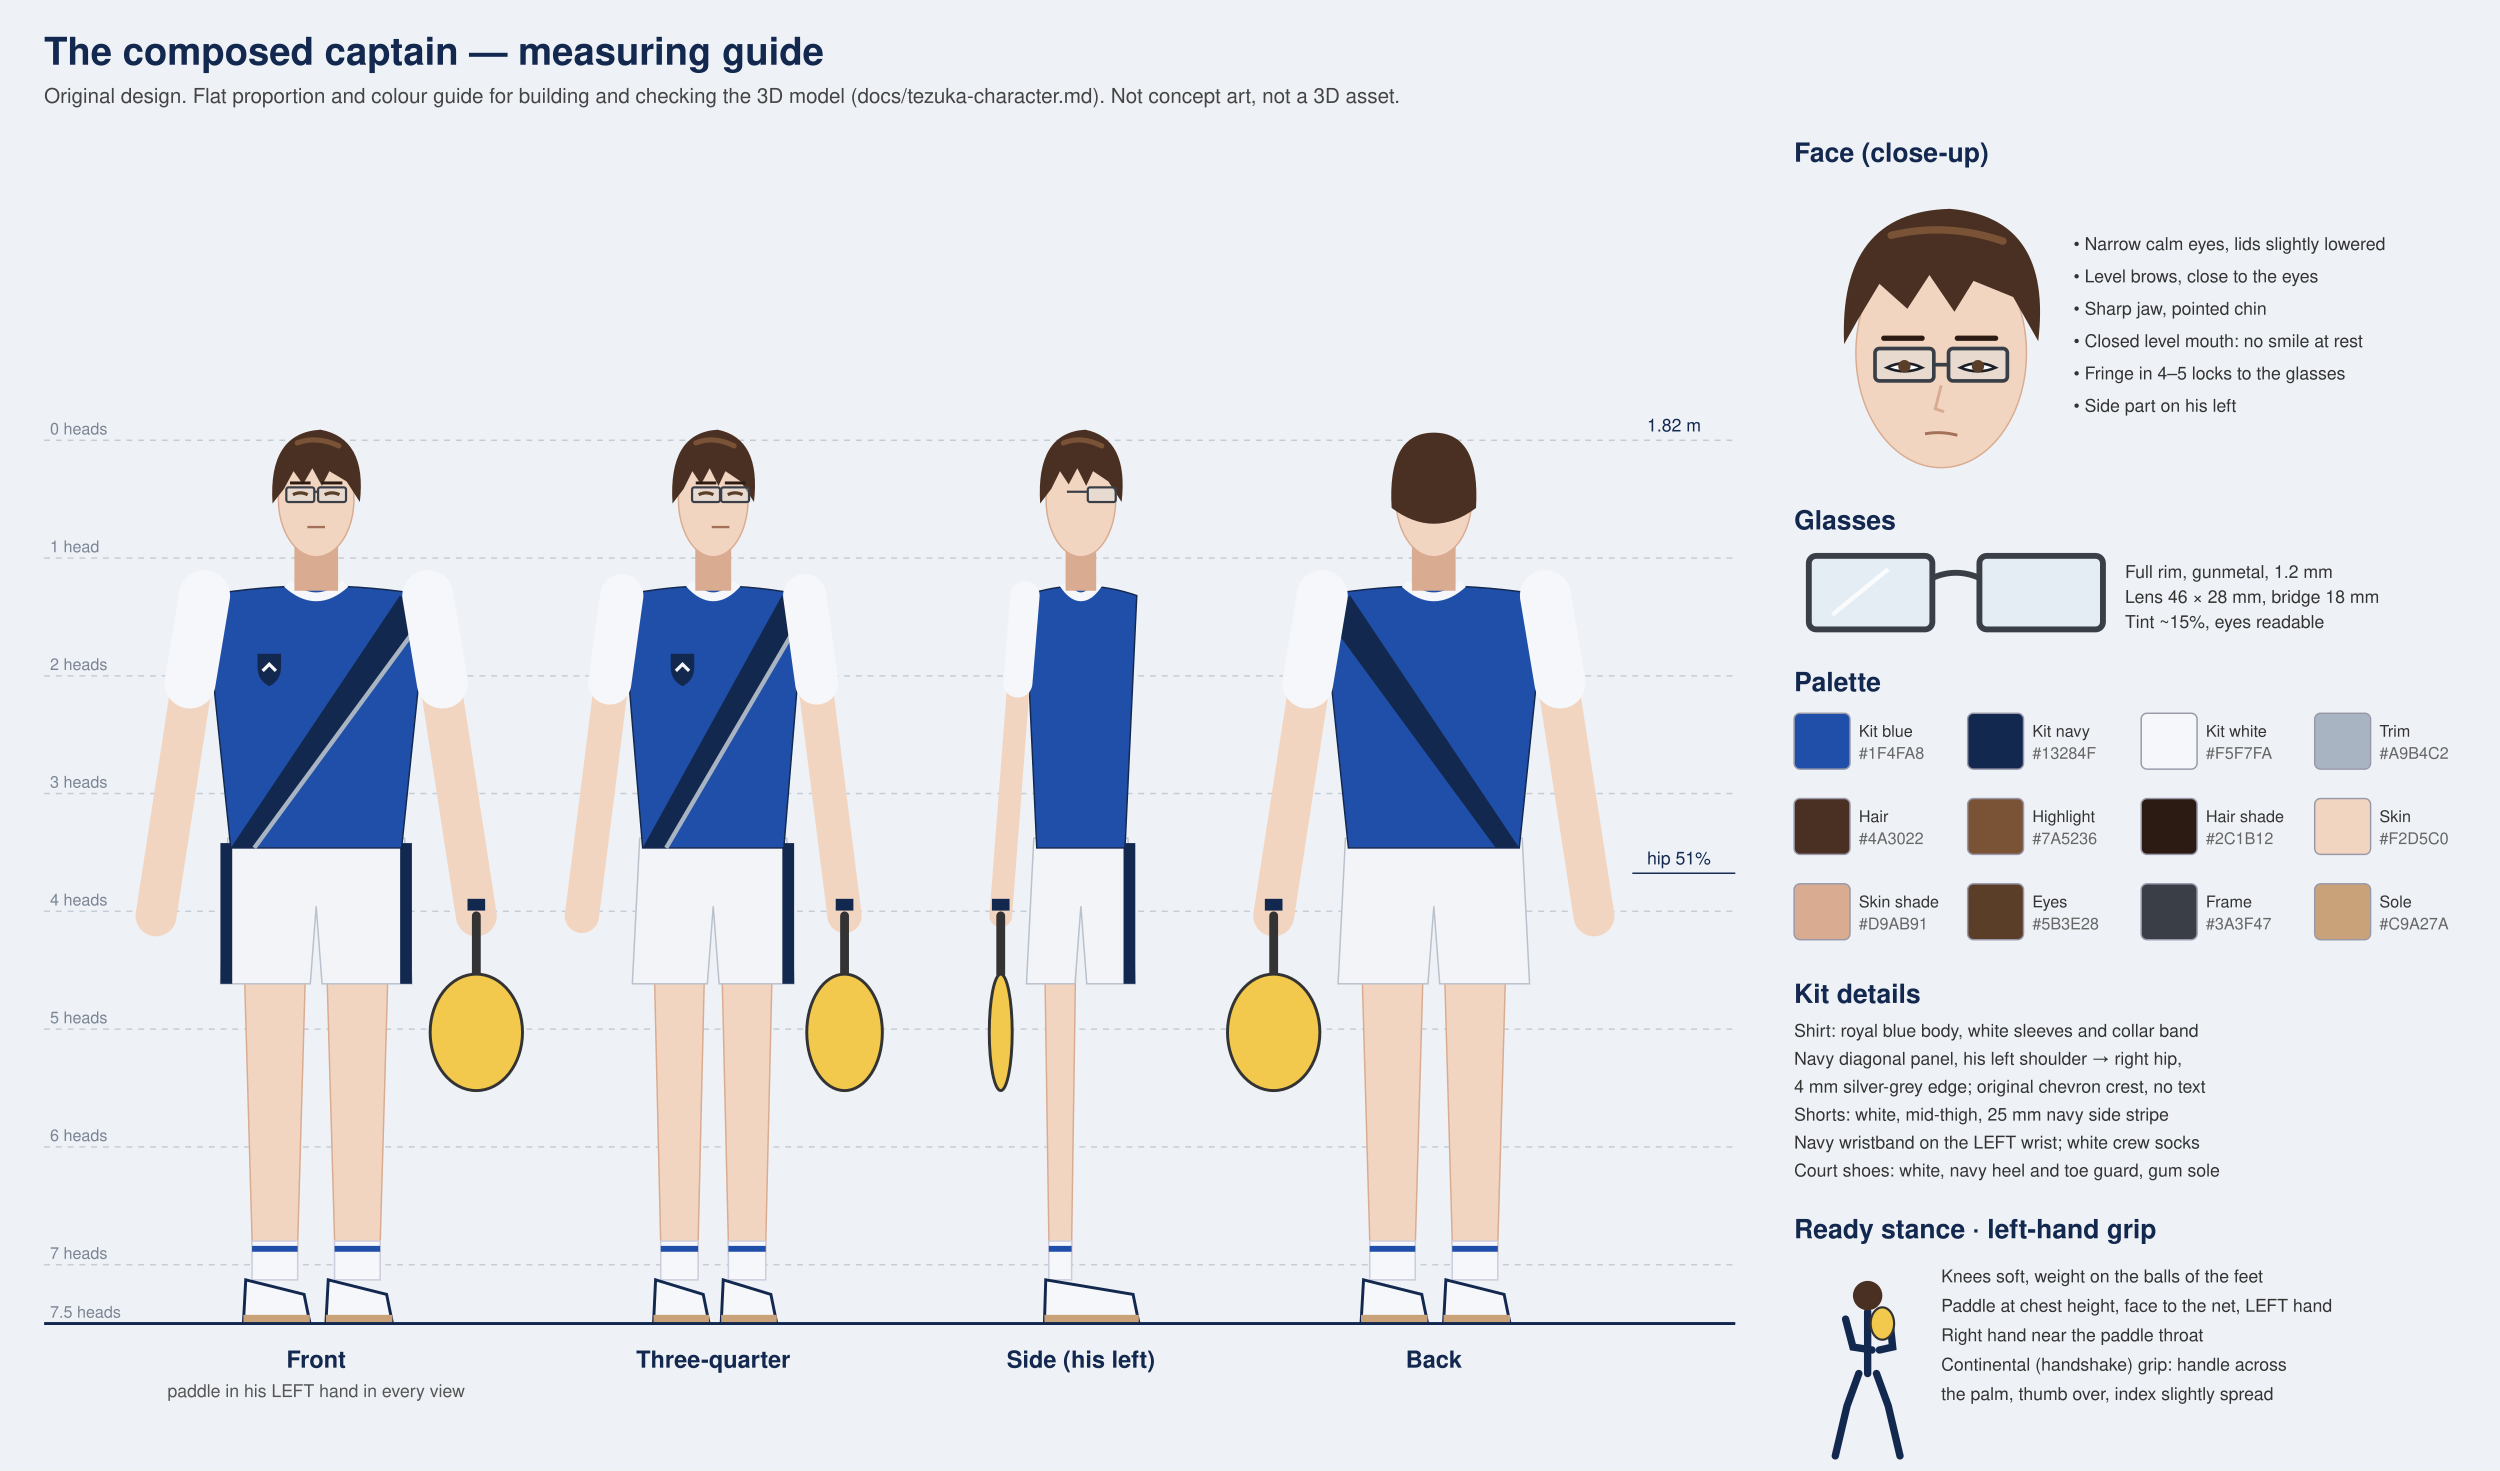
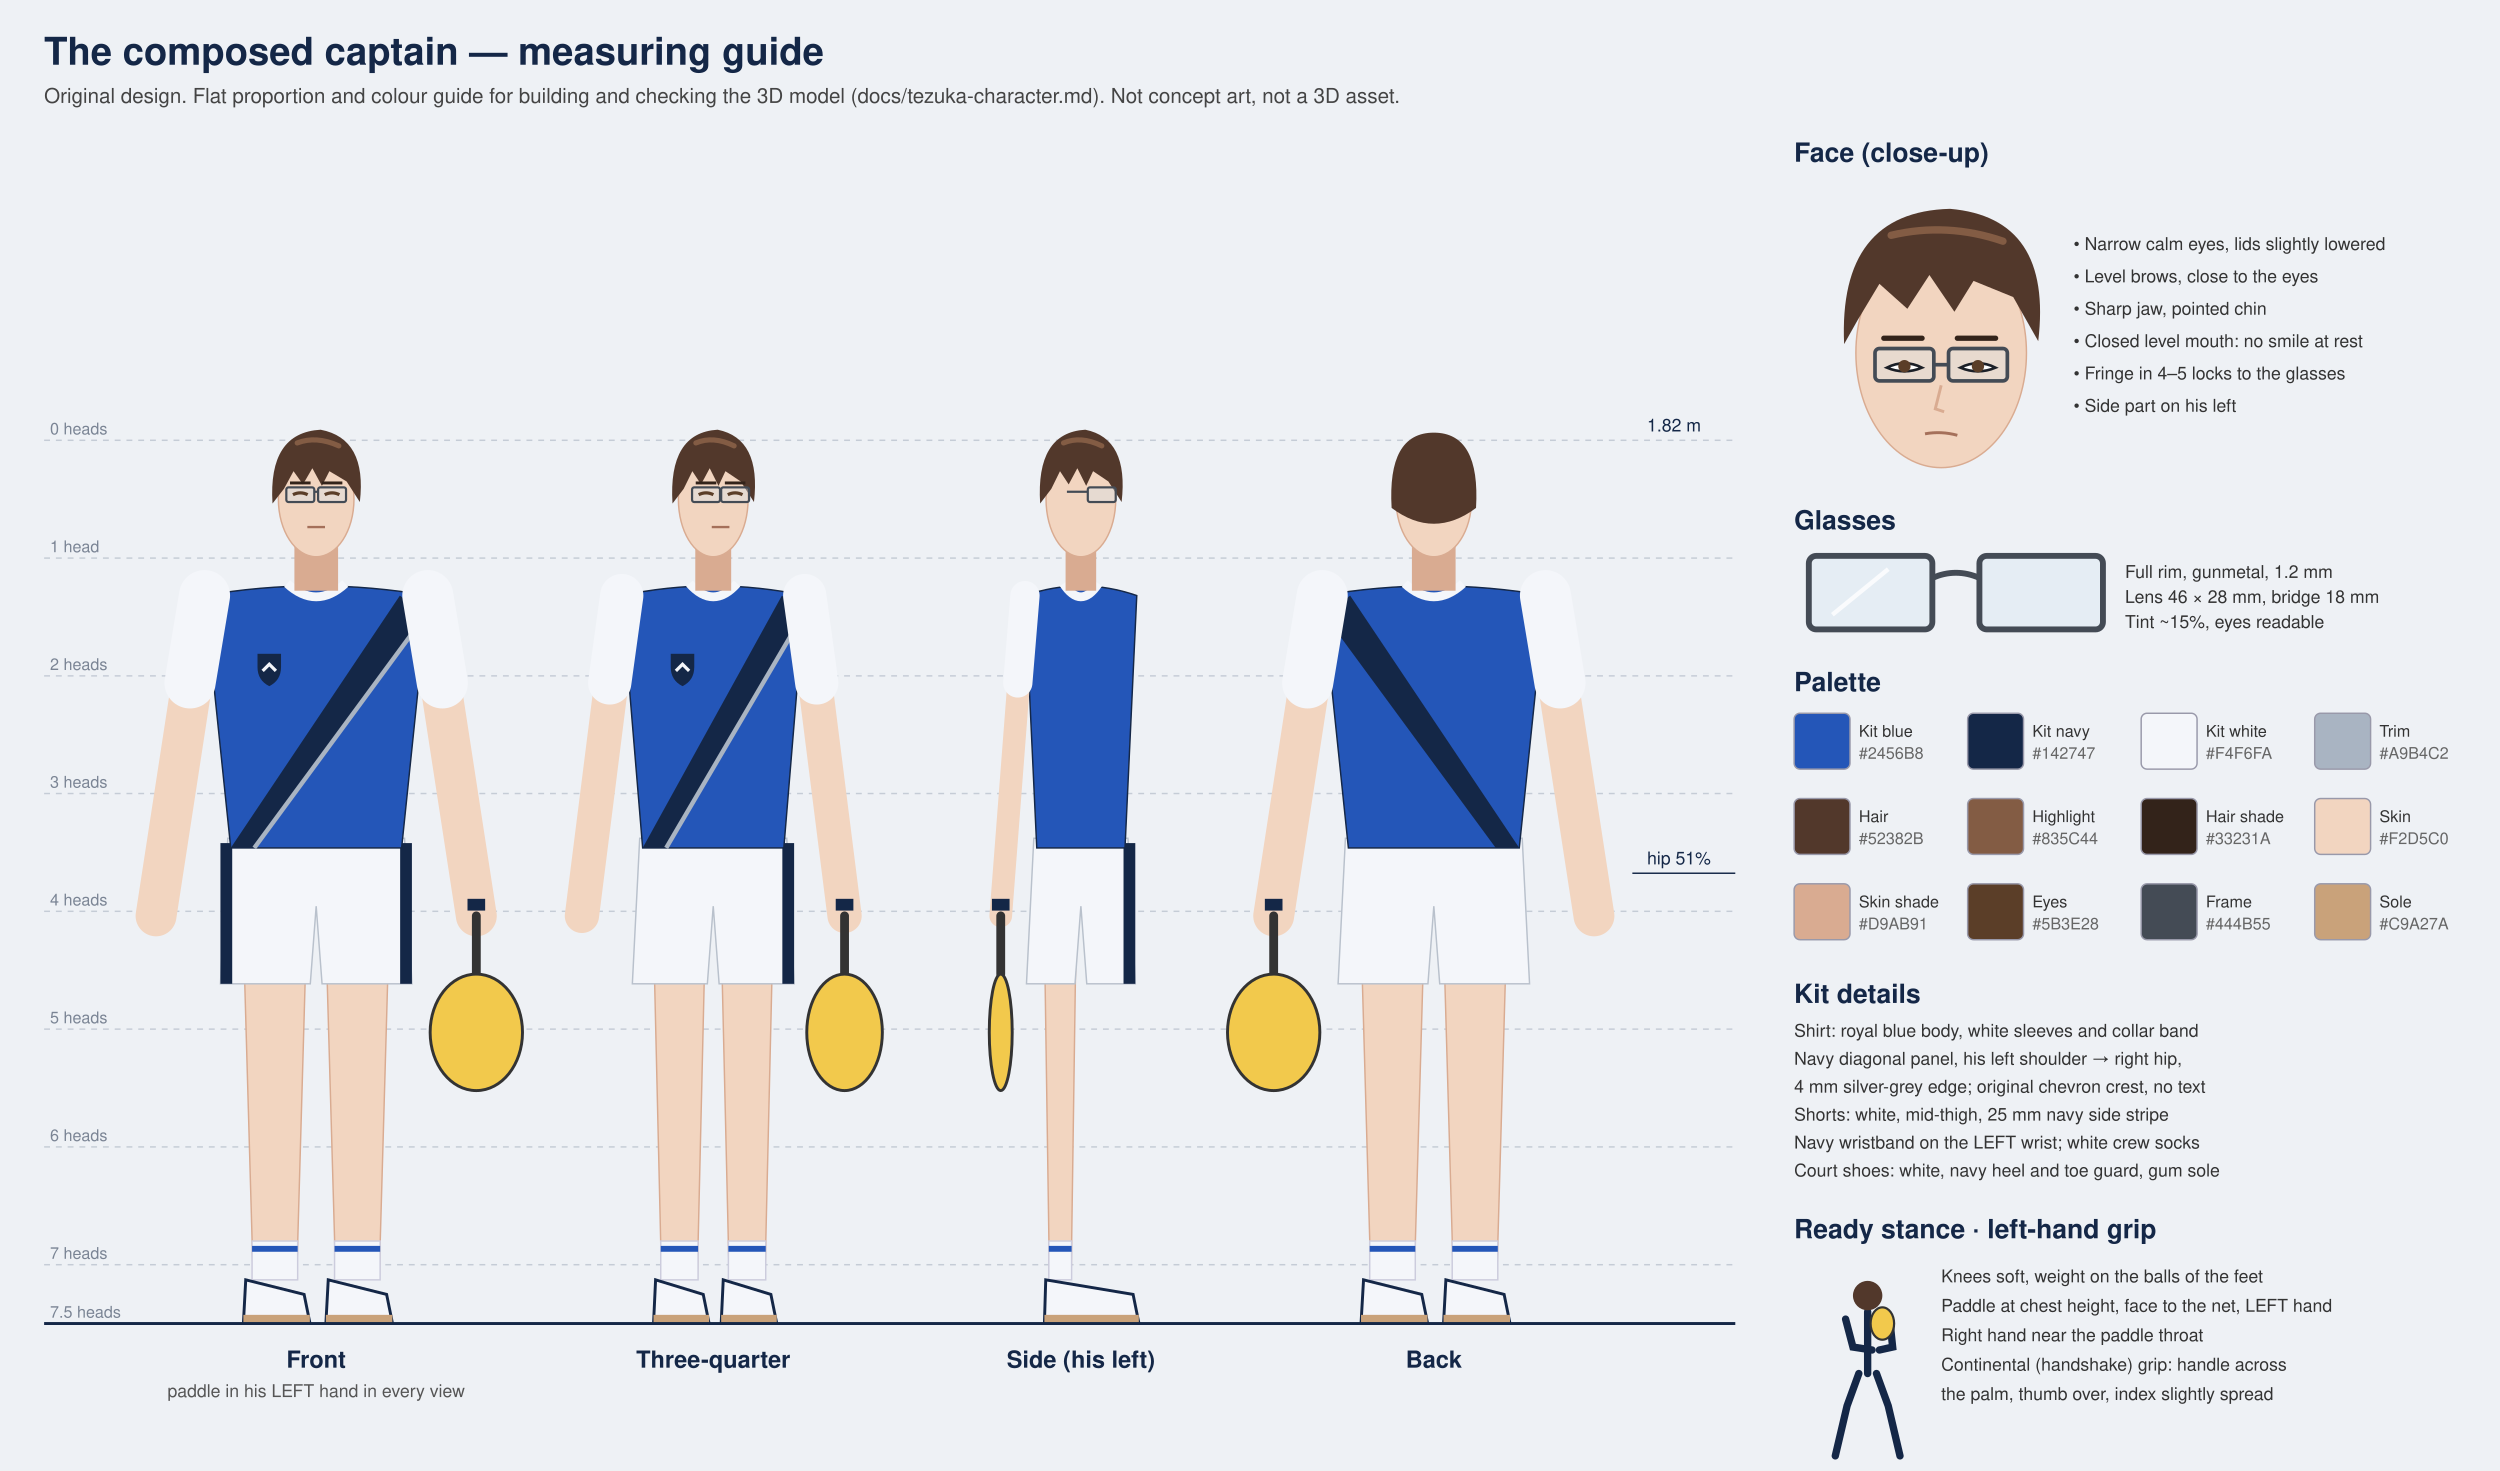
<svg xmlns="http://www.w3.org/2000/svg" viewBox="0 0 1700 1000" font-family="Helvetica, Arial, sans-serif">
  <rect width="1700" height="1000" fill="#eef1f5" />
-   <text x="30" y="44" font-size="26" font-weight="700" fill="#13284F">The composed captain — measuring guide</text>
+   <text x="30" y="44" font-size="26" font-weight="700" fill="#142747">The composed captain — measuring guide</text>
  <text x="30" y="70" font-size="14" fill="#444">Original design. Flat proportion and colour guide for building and checking the 3D model (docs/tezuka-character.md). Not concept art, not a 3D asset.</text>
  <line x1="30" x2="1180" y1="299.4" y2="299.4" stroke="#c5ccd6" stroke-dasharray="4 4" />
  <text x="34" y="295.4" font-size="11" fill="#7a8494">0 heads</text>
  <line x1="30" x2="1180" y1="379.5" y2="379.5" stroke="#c5ccd6" stroke-dasharray="4 4" />
  <text x="34" y="375.5" font-size="11" fill="#7a8494">1 head</text>
  <line x1="30" x2="1180" y1="459.6" y2="459.6" stroke="#c5ccd6" stroke-dasharray="4 4" />
  <text x="34" y="455.6" font-size="11" fill="#7a8494">2 heads</text>
  <line x1="30" x2="1180" y1="539.6" y2="539.6" stroke="#c5ccd6" stroke-dasharray="4 4" />
  <text x="34" y="535.6" font-size="11" fill="#7a8494">3 heads</text>
  <line x1="30" x2="1180" y1="619.7" y2="619.7" stroke="#c5ccd6" stroke-dasharray="4 4" />
  <text x="34" y="615.7" font-size="11" fill="#7a8494">4 heads</text>
  <line x1="30" x2="1180" y1="699.8" y2="699.8" stroke="#c5ccd6" stroke-dasharray="4 4" />
  <text x="34" y="695.8" font-size="11" fill="#7a8494">5 heads</text>
  <line x1="30" x2="1180" y1="779.9" y2="779.9" stroke="#c5ccd6" stroke-dasharray="4 4" />
  <text x="34" y="775.9" font-size="11" fill="#7a8494">6 heads</text>
  <line x1="30" x2="1180" y1="860.0" y2="860.0" stroke="#c5ccd6" stroke-dasharray="4 4" />
  <text x="34" y="856.0" font-size="11" fill="#7a8494">7 heads</text>
  <text x="34" y="896" font-size="11" fill="#7a8494">7.5 heads</text>
-   <text x="1120" y="293.4" font-size="12" fill="#13284F">1.82 m</text>
-   <line x1="1110" x2="1180" y1="593.8" y2="593.8" stroke="#13284F" />
-   <text x="1120" y="587.8" font-size="12" fill="#13284F">hip 51%</text>
+   <text x="1120" y="293.4" font-size="12" fill="#142747">1.82 m</text>
+   <line x1="1110" x2="1180" y1="593.8" y2="593.8" stroke="#142747" />
+   <text x="1120" y="587.8" font-size="12" fill="#142747">hip 51%</text>
  <g>
    <path d="M165.5,636.0 L208.4,636.0 L201.8,867.0 L172.1,867.0 Z" fill="#F2D5C0" stroke="#D9AB91" />
-     <rect x="171.4" y="843.9" width="31.0" height="26.4" fill="#F5F7FA" stroke="#ccd" />
-     <rect x="171.4" y="847.2" width="31.0" height="4" fill="#1F4FA8" />
-     <path d="M167.1,870.3 L206.8,880.2 L210.8,900.0 L165.5,900.0 Z" fill="#F5F7FA" stroke="#13284F" stroke-width="2" />
+     <rect x="171.4" y="843.9" width="31.0" height="26.4" fill="#F4F6FA" stroke="#ccd" />
+     <rect x="171.4" y="847.2" width="31.0" height="4" fill="#2456B8" />
+     <path d="M167.1,870.3 L206.8,880.2 L210.8,900.0 L165.5,900.0 Z" fill="#F4F6FA" stroke="#142747" stroke-width="2" />
    <rect x="165.5" y="894.1" width="45.2" height="5.9" fill="#C9A27A" />
    <path d="M221.6,636.0 L264.5,636.0 L257.9,867.0 L228.2,867.0 Z" fill="#F2D5C0" stroke="#D9AB91" />
-     <rect x="227.5" y="843.9" width="31.0" height="26.4" fill="#F5F7FA" stroke="#ccd" />
-     <rect x="227.5" y="847.2" width="31.0" height="4" fill="#1F4FA8" />
-     <path d="M223.2,870.3 L262.9,880.2 L266.9,900.0 L221.6,900.0 Z" fill="#F5F7FA" stroke="#13284F" stroke-width="2" />
+     <rect x="227.5" y="843.9" width="31.0" height="26.4" fill="#F4F6FA" stroke="#ccd" />
+     <rect x="227.5" y="847.2" width="31.0" height="4" fill="#2456B8" />
+     <path d="M223.2,870.3 L262.9,880.2 L266.9,900.0 L221.6,900.0 Z" fill="#F4F6FA" stroke="#142747" stroke-width="2" />
    <rect x="221.6" y="894.1" width="45.2" height="5.9" fill="#C9A27A" />
-     <path d="M154.9,570.0 L275.1,570.0 L280.1,669.0 L219.0,669.0 L215.0,616.2 L211.0,669.0 L149.9,669.0 Z" fill="#F2F4F7" stroke="#b9c1cc" />
-     <rect x="149.9" y="573.3" width="8" height="95.7" fill="#13284F" />
-     <rect x="272.1" y="573.3" width="8" height="95.7" fill="#13284F" />
-     <path d="M139.1,405.0 Q215.0,391.8 290.9,405.0 L273.1,576.6 L156.9,576.6 Z" fill="#1F4FA8" stroke="#13284F" />
-     <path d="M271.9,405.0 L289.4,418.2 L172.9,576.6 L156.9,576.6 Z" fill="#13284F" />
+     <path d="M154.9,570.0 L275.1,570.0 L280.1,669.0 L219.0,669.0 L215.0,616.2 L211.0,669.0 L149.9,669.0 Z" fill="#F4F6FA" stroke="#b9c1cc" />
+     <rect x="149.9" y="573.3" width="8" height="95.7" fill="#142747" />
+     <rect x="272.1" y="573.3" width="8" height="95.7" fill="#142747" />
+     <path d="M139.1,405.0 Q215.0,391.8 290.9,405.0 L273.1,576.6 L156.9,576.6 Z" fill="#2456B8" stroke="#142747" />
+     <path d="M271.9,405.0 L289.4,418.2 L172.9,576.6 L156.9,576.6 Z" fill="#142747" />
    <line x1="289.4" y1="418.2" x2="172.9" y2="576.6" stroke="#A9B4C2" stroke-width="3" />
-     <path d="M175.1,444.6 h16 v9 q0,9 -8,13 q-8,-4 -8,-13 Z" fill="#13284F" />
-     <path d="M178.6,456.2 l4.5,-4.5 l4.5,4.5" stroke="#F5F7FA" stroke-width="2.2" fill="none" />
-     <path d="M195.2,396.8 Q215.0,414.9 234.8,396.8" stroke="#F5F7FA" stroke-width="6" fill="none" />
+     <path d="M175.1,444.6 h16 v9 q0,9 -8,13 q-8,-4 -8,-13 Z" fill="#142747" />
+     <path d="M178.6,456.2 l4.5,-4.5 l4.5,4.5" stroke="#F4F6FA" stroke-width="2.2" fill="none" />
+     <path d="M195.2,396.8 Q215.0,414.9 234.8,396.8" stroke="#F4F6FA" stroke-width="6" fill="none" />
    <path d="M139.1,408.3 L106.1,622.8" stroke="#F2D5C0" stroke-width="27.8" stroke-linecap="round" />
-     <path d="M139.1,405.0 L129.2,464.4" stroke="#F5F7FA" stroke-width="34.7" stroke-linecap="round" />
+     <path d="M139.1,405.0 L129.2,464.4" stroke="#F4F6FA" stroke-width="34.7" stroke-linecap="round" />
    <path d="M290.9,408.3 L323.9,622.8" stroke="#F2D5C0" stroke-width="27.8" stroke-linecap="round" />
-     <path d="M290.9,405.0 L300.8,464.4" stroke="#F5F7FA" stroke-width="34.7" stroke-linecap="round" />
-     <rect x="317.9" y="611.2" width="12" height="8" fill="#13284F" />
+     <path d="M290.9,405.0 L300.8,464.4" stroke="#F4F6FA" stroke-width="34.7" stroke-linecap="round" />
+     <rect x="317.9" y="611.2" width="12" height="8" fill="#142747" />
    <line x1="323.9" y1="622.8" x2="323.9" y2="662.4" stroke="#333" stroke-width="6" stroke-linecap="round" />
    <ellipse cx="323.9" cy="702.0" rx="31.4" ry="39.6" fill="#f2c94c" stroke="#333" stroke-width="2" />
    <rect x="200.2" y="365.4" width="29.7" height="36.3" fill="#D9AB91" />
    <ellipse cx="215.0" cy="339.4" rx="25.7" ry="39.2" fill="#F2D5C0" stroke="#D9AB91" />
-     <path d="M185.3,342.4 Q182.3,294.2 218.0,292.2 Q249.7,298.2 244.7,341.4 L235.7,327.4 L224.0,320.4 L218.9,330.4 L212.4,318.4 L206.0,329.4 L199.6,320.4 L193.1,332.4 Z" fill="#4A3022" />
-     <path d="M202.1,301.2 Q215.0,296.2 230.4,303.2" stroke="#7A5236" stroke-width="3.5" fill="none" stroke-linecap="round" />
-     <rect x="194.7" y="331.4" width="19" height="10" rx="1.5" fill="#CFE3F0" fill-opacity="0.35" stroke="#3A3F47" stroke-width="1.5" />
+     <path d="M185.3,342.4 Q182.3,294.2 218.0,292.2 Q249.7,298.2 244.7,341.4 L235.7,327.4 L224.0,320.4 L218.9,330.4 L212.4,318.4 L206.0,329.4 L199.6,320.4 L193.1,332.4 Z" fill="#52382B" />
+     <path d="M202.1,301.2 Q215.0,296.2 230.4,303.2" stroke="#835C44" stroke-width="3.5" fill="none" stroke-linecap="round" />
+     <rect x="194.7" y="331.4" width="19" height="10" rx="1.5" fill="#CFE3F0" fill-opacity="0.35" stroke="#444B55" stroke-width="1.5" />
    <path d="M199.2,336.4 q5,-2.5 10,0" stroke="#5B3E28" stroke-width="2.2" fill="none" />
-     <line x1="197.2" y1="328.4" x2="211.2" y2="328.4" stroke="#2C1B12" stroke-width="2" />
-     <rect x="216.3" y="331.4" width="19" height="10" rx="1.5" fill="#CFE3F0" fill-opacity="0.35" stroke="#3A3F47" stroke-width="1.5" />
+     <line x1="197.2" y1="328.4" x2="211.2" y2="328.4" stroke="#33231A" stroke-width="2" />
+     <rect x="216.3" y="331.4" width="19" height="10" rx="1.5" fill="#CFE3F0" fill-opacity="0.35" stroke="#444B55" stroke-width="1.5" />
    <path d="M220.8,336.4 q5,-2.5 10,0" stroke="#5B3E28" stroke-width="2.2" fill="none" />
-     <line x1="218.8" y1="328.4" x2="232.8" y2="328.4" stroke="#2C1B12" stroke-width="2" />
-     <line x1="213.7" y1="334.4" x2="216.3" y2="334.4" stroke="#3A3F47" stroke-width="1.5" />
+     <line x1="218.8" y1="328.4" x2="232.8" y2="328.4" stroke="#33231A" stroke-width="2" />
+     <line x1="213.7" y1="334.4" x2="216.3" y2="334.4" stroke="#444B55" stroke-width="1.5" />
    <line x1="209.0" y1="358.4" x2="221.0" y2="358.4" stroke="#a5705a" stroke-width="1.6" />
  </g>
-   <text x="215.0" y="930" font-size="16" font-weight="700" text-anchor="middle" fill="#13284F">Front</text>
+   <text x="215.0" y="930" font-size="16" font-weight="700" text-anchor="middle" fill="#142747">Front</text>
  <g>
    <path d="M444.4,636.0 L479.6,636.0 L474.2,867.0 L449.8,867.0 Z" fill="#F2D5C0" stroke="#D9AB91" />
-     <rect x="449.3" y="843.9" width="25.4" height="26.4" fill="#F5F7FA" stroke="#ccd" />
-     <rect x="449.3" y="847.2" width="25.4" height="4" fill="#1F4FA8" />
-     <path d="M445.8,870.3 L478.2,880.2 L482.2,900.0 L444.4,900.0 Z" fill="#F5F7FA" stroke="#13284F" stroke-width="2" />
+     <rect x="449.3" y="843.9" width="25.4" height="26.4" fill="#F4F6FA" stroke="#ccd" />
+     <rect x="449.3" y="847.2" width="25.4" height="4" fill="#2456B8" />
+     <path d="M445.8,870.3 L478.2,880.2 L482.2,900.0 L444.4,900.0 Z" fill="#F4F6FA" stroke="#142747" stroke-width="2" />
    <rect x="444.4" y="894.1" width="37.8" height="5.9" fill="#C9A27A" />
    <path d="M490.4,636.0 L525.6,636.0 L520.2,867.0 L495.8,867.0 Z" fill="#F2D5C0" stroke="#D9AB91" />
-     <rect x="495.3" y="843.9" width="25.4" height="26.4" fill="#F5F7FA" stroke="#ccd" />
-     <rect x="495.3" y="847.2" width="25.4" height="4" fill="#1F4FA8" />
-     <path d="M491.8,870.3 L524.2,880.2 L528.2,900.0 L490.4,900.0 Z" fill="#F5F7FA" stroke="#13284F" stroke-width="2" />
+     <rect x="495.3" y="843.9" width="25.4" height="26.4" fill="#F4F6FA" stroke="#ccd" />
+     <rect x="495.3" y="847.2" width="25.4" height="4" fill="#2456B8" />
+     <path d="M491.8,870.3 L524.2,880.2 L528.2,900.0 L490.4,900.0 Z" fill="#F4F6FA" stroke="#142747" stroke-width="2" />
    <rect x="490.4" y="894.1" width="37.8" height="5.9" fill="#C9A27A" />
-     <path d="M435.0,570.0 L535.0,570.0 L540.0,669.0 L489.0,669.0 L485.0,616.2 L481.0,669.0 L430.0,669.0 Z" fill="#F2F4F7" stroke="#b9c1cc" />
-     <rect x="532.0" y="573.3" width="8" height="95.7" fill="#13284F" />
-     <path d="M422.8,405.0 Q485.0,391.8 547.2,405.0 L533.0,576.6 L437.0,576.6 Z" fill="#1F4FA8" stroke="#13284F" />
-     <path d="M531.7,405.0 L546.0,418.2 L453.0,576.6 L437.0,576.6 Z" fill="#13284F" />
+     <path d="M435.0,570.0 L535.0,570.0 L540.0,669.0 L489.0,669.0 L485.0,616.2 L481.0,669.0 L430.0,669.0 Z" fill="#F4F6FA" stroke="#b9c1cc" />
+     <rect x="532.0" y="573.3" width="8" height="95.7" fill="#142747" />
+     <path d="M422.8,405.0 Q485.0,391.8 547.2,405.0 L533.0,576.6 L437.0,576.6 Z" fill="#2456B8" stroke="#142747" />
+     <path d="M531.7,405.0 L546.0,418.2 L453.0,576.6 L437.0,576.6 Z" fill="#142747" />
    <line x1="546.0" y1="418.2" x2="453.0" y2="576.6" stroke="#A9B4C2" stroke-width="3" />
-     <path d="M456.1,444.6 h16 v9 q0,9 -8,13 q-8,-4 -8,-13 Z" fill="#13284F" />
-     <path d="M459.6,456.2 l4.5,-4.5 l4.5,4.5" stroke="#F5F7FA" stroke-width="2.2" fill="none" />
-     <path d="M468.8,396.8 Q485.0,414.9 501.2,396.8" stroke="#F5F7FA" stroke-width="6" fill="none" />
+     <path d="M456.1,444.6 h16 v9 q0,9 -8,13 q-8,-4 -8,-13 Z" fill="#142747" />
+     <path d="M459.6,456.2 l4.5,-4.5 l4.5,4.5" stroke="#F4F6FA" stroke-width="2.2" fill="none" />
+     <path d="M468.8,396.8 Q485.0,414.9 501.2,396.8" stroke="#F4F6FA" stroke-width="6" fill="none" />
    <path d="M422.8,408.3 L395.7,622.8" stroke="#F2D5C0" stroke-width="23.3" stroke-linecap="round" />
-     <path d="M422.8,405.0 L414.6,464.4" stroke="#F5F7FA" stroke-width="29.4" stroke-linecap="round" />
+     <path d="M422.8,405.0 L414.6,464.4" stroke="#F4F6FA" stroke-width="29.4" stroke-linecap="round" />
    <path d="M547.2,408.3 L574.3,622.8" stroke="#F2D5C0" stroke-width="23.3" stroke-linecap="round" />
-     <path d="M547.2,405.0 L555.4,464.4" stroke="#F5F7FA" stroke-width="29.4" stroke-linecap="round" />
-     <rect x="568.3" y="611.2" width="12" height="8" fill="#13284F" />
+     <path d="M547.2,405.0 L555.4,464.4" stroke="#F4F6FA" stroke-width="29.4" stroke-linecap="round" />
+     <rect x="568.3" y="611.2" width="12" height="8" fill="#142747" />
    <line x1="574.3" y1="622.8" x2="574.3" y2="662.4" stroke="#333" stroke-width="6" stroke-linecap="round" />
    <ellipse cx="574.3" cy="702.0" rx="25.7" ry="39.6" fill="#f2c94c" stroke="#333" stroke-width="2" />
    <rect x="472.8" y="365.4" width="24.4" height="36.3" fill="#D9AB91" />
    <ellipse cx="485.0" cy="339.4" rx="23.7" ry="39.2" fill="#F2D5C0" stroke="#D9AB91" />
-     <path d="M457.3,342.4 Q454.3,294.2 488.0,292.2 Q517.7,298.2 512.7,341.4 L503.7,327.4 L493.3,320.4 L488.6,330.4 L482.6,318.4 L476.7,329.4 L470.8,320.4 L464.9,332.4 Z" fill="#4A3022" />
-     <path d="M473.2,301.2 Q485.0,296.2 499.2,303.2" stroke="#7A5236" stroke-width="3.5" fill="none" stroke-linecap="round" />
-     <rect x="470.6" y="331.4" width="19" height="10" rx="1.5" fill="#CFE3F0" fill-opacity="0.35" stroke="#3A3F47" stroke-width="1.5" />
+     <path d="M457.3,342.4 Q454.3,294.2 488.0,292.2 Q517.7,298.2 512.7,341.4 L503.7,327.4 L493.3,320.4 L488.6,330.4 L482.6,318.4 L476.7,329.4 L470.8,320.4 L464.9,332.4 Z" fill="#52382B" />
+     <path d="M473.2,301.2 Q485.0,296.2 499.2,303.2" stroke="#835C44" stroke-width="3.5" fill="none" stroke-linecap="round" />
+     <rect x="470.6" y="331.4" width="19" height="10" rx="1.5" fill="#CFE3F0" fill-opacity="0.35" stroke="#444B55" stroke-width="1.5" />
    <path d="M475.1,336.4 q5,-2.5 10,0" stroke="#5B3E28" stroke-width="2.2" fill="none" />
-     <line x1="473.1" y1="328.4" x2="487.1" y2="328.4" stroke="#2C1B12" stroke-width="2" />
-     <rect x="490.4" y="331.4" width="19" height="10" rx="1.5" fill="#CFE3F0" fill-opacity="0.35" stroke="#3A3F47" stroke-width="1.5" />
+     <line x1="473.1" y1="328.4" x2="487.1" y2="328.4" stroke="#33231A" stroke-width="2" />
+     <rect x="490.4" y="331.4" width="19" height="10" rx="1.5" fill="#CFE3F0" fill-opacity="0.35" stroke="#444B55" stroke-width="1.5" />
    <path d="M494.9,336.4 q5,-2.5 10,0" stroke="#5B3E28" stroke-width="2.2" fill="none" />
-     <line x1="492.9" y1="328.4" x2="506.9" y2="328.4" stroke="#2C1B12" stroke-width="2" />
-     <line x1="489.6" y1="334.4" x2="490.4" y2="334.4" stroke="#3A3F47" stroke-width="1.5" />
+     <line x1="492.9" y1="328.4" x2="506.9" y2="328.4" stroke="#33231A" stroke-width="2" />
+     <line x1="489.6" y1="334.4" x2="490.4" y2="334.4" stroke="#444B55" stroke-width="1.5" />
    <line x1="484.0" y1="358.4" x2="496.0" y2="358.4" stroke="#a5705a" stroke-width="1.6" />
  </g>
-   <text x="485.0" y="930" font-size="16" font-weight="700" text-anchor="middle" fill="#13284F">Three-quarter</text>
+   <text x="485.0" y="930" font-size="16" font-weight="700" text-anchor="middle" fill="#142747">Three-quarter</text>
  <g>
    <path d="M710.2,636.0 L731.7,636.0 L728.4,867.0 L713.6,867.0 Z" fill="#F2D5C0" stroke="#D9AB91" />
-     <rect x="713.2" y="843.9" width="15.5" height="26.4" fill="#F5F7FA" stroke="#ccd" />
-     <rect x="713.2" y="847.2" width="15.5" height="4" fill="#1F4FA8" />
-     <path d="M711.1,870.3 L770.5,880.2 L774.5,900.0 L710.2,900.0 Z" fill="#F5F7FA" stroke="#13284F" stroke-width="2" />
+     <rect x="713.2" y="843.9" width="15.5" height="26.4" fill="#F4F6FA" stroke="#ccd" />
+     <rect x="713.2" y="847.2" width="15.5" height="4" fill="#2456B8" />
+     <path d="M711.1,870.3 L770.5,880.2 L774.5,900.0 L710.2,900.0 Z" fill="#F4F6FA" stroke="#142747" stroke-width="2" />
    <rect x="710.2" y="894.1" width="64.2" height="5.9" fill="#C9A27A" />
-     <path d="M703.0,570.0 L767.0,570.0 L772.0,669.0 L739.0,669.0 L735.0,616.2 L731.0,669.0 L698.0,669.0 Z" fill="#F2F4F7" stroke="#b9c1cc" />
-     <rect x="764.0" y="573.3" width="8" height="95.7" fill="#13284F" />
-     <path d="M697.0,405.0 Q735.0,391.8 773.0,405.0 L765.0,576.6 L705.0,576.6 Z" fill="#1F4FA8" stroke="#13284F" />
-     <path d="M723.1,396.8 Q735.0,414.9 746.9,396.8" stroke="#F5F7FA" stroke-width="6" fill="none" />
+     <path d="M703.0,570.0 L767.0,570.0 L772.0,669.0 L739.0,669.0 L735.0,616.2 L731.0,669.0 L698.0,669.0 Z" fill="#F4F6FA" stroke="#b9c1cc" />
+     <rect x="764.0" y="573.3" width="8" height="95.7" fill="#142747" />
+     <path d="M697.0,405.0 Q735.0,391.8 773.0,405.0 L765.0,576.6 L705.0,576.6 Z" fill="#2456B8" stroke="#142747" />
+     <path d="M723.1,396.8 Q735.0,414.9 746.9,396.8" stroke="#F4F6FA" stroke-width="6" fill="none" />
    <path d="M697.0,408.3 L680.5,622.8" stroke="#F2D5C0" stroke-width="15.4" stroke-linecap="round" />
-     <path d="M697.0,405.0 L692.1,464.4" stroke="#F5F7FA" stroke-width="19.9" stroke-linecap="round" />
-     <rect x="674.5" y="611.2" width="12" height="8" fill="#13284F" />
+     <path d="M697.0,405.0 L692.1,464.4" stroke="#F4F6FA" stroke-width="19.9" stroke-linecap="round" />
+     <rect x="674.5" y="611.2" width="12" height="8" fill="#142747" />
    <line x1="680.5" y1="622.8" x2="680.5" y2="662.4" stroke="#333" stroke-width="6" stroke-linecap="round" />
    <ellipse cx="680.5" cy="702.0" rx="7.8" ry="39.6" fill="#f2c94c" stroke="#333" stroke-width="2" />
    <rect x="724.6" y="365.4" width="20.8" height="36.3" fill="#D9AB91" />
    <ellipse cx="735.0" cy="339.4" rx="23.7" ry="39.2" fill="#F2D5C0" stroke="#D9AB91" />
-     <path d="M707.3,342.4 Q704.3,294.2 738.0,292.2 Q767.7,298.2 762.7,341.4 L753.7,327.4 L743.3,320.4 L738.6,330.4 L732.6,318.4 L726.7,329.4 L720.8,320.4 L714.9,332.4 Z" fill="#4A3022" />
-     <path d="M723.2,301.2 Q735.0,296.2 749.2,303.2" stroke="#7A5236" stroke-width="3.5" fill="none" stroke-linecap="round" />
-     <rect x="739.7" y="331.4" width="19" height="10" rx="1.5" fill="#CFE3F0" fill-opacity="0.35" stroke="#3A3F47" stroke-width="1.5" />
-     <line x1="739.7" y1="334.4" x2="725.5" y2="334.4" stroke="#3A3F47" stroke-width="1.5" />
-   </g>
-   <text x="735.0" y="930" font-size="16" font-weight="700" text-anchor="middle" fill="#13284F">Side (his left)</text>
+     <path d="M707.3,342.4 Q704.3,294.2 738.0,292.2 Q767.7,298.2 762.7,341.4 L753.7,327.4 L743.3,320.4 L738.6,330.4 L732.6,318.4 L726.7,329.4 L720.8,320.4 L714.9,332.4 Z" fill="#52382B" />
+     <path d="M723.2,301.2 Q735.0,296.2 749.2,303.2" stroke="#835C44" stroke-width="3.5" fill="none" stroke-linecap="round" />
+     <rect x="739.7" y="331.4" width="19" height="10" rx="1.5" fill="#CFE3F0" fill-opacity="0.35" stroke="#444B55" stroke-width="1.5" />
+     <line x1="739.7" y1="334.4" x2="725.5" y2="334.4" stroke="#444B55" stroke-width="1.5" />
+   </g>
+   <text x="735.0" y="930" font-size="16" font-weight="700" text-anchor="middle" fill="#142747">Side (his left)</text>
  <g>
    <path d="M925.5,636.0 L968.4,636.0 L961.8,867.0 L932.1,867.0 Z" fill="#F2D5C0" stroke="#D9AB91" />
-     <rect x="931.4" y="843.9" width="31.0" height="26.4" fill="#F5F7FA" stroke="#ccd" />
-     <rect x="931.4" y="847.2" width="31.0" height="4" fill="#1F4FA8" />
-     <path d="M927.2,870.3 L966.8,880.2 L970.8,900.0 L925.5,900.0 Z" fill="#F5F7FA" stroke="#13284F" stroke-width="2" />
+     <rect x="931.4" y="843.9" width="31.0" height="26.4" fill="#F4F6FA" stroke="#ccd" />
+     <rect x="931.4" y="847.2" width="31.0" height="4" fill="#2456B8" />
+     <path d="M927.2,870.3 L966.8,880.2 L970.8,900.0 L925.5,900.0 Z" fill="#F4F6FA" stroke="#142747" stroke-width="2" />
    <rect x="925.5" y="894.1" width="45.2" height="5.9" fill="#C9A27A" />
    <path d="M981.6,636.0 L1024.5,636.0 L1017.9,867.0 L988.2,867.0 Z" fill="#F2D5C0" stroke="#D9AB91" />
-     <rect x="987.5" y="843.9" width="31.0" height="26.4" fill="#F5F7FA" stroke="#ccd" />
-     <rect x="987.5" y="847.2" width="31.0" height="4" fill="#1F4FA8" />
-     <path d="M983.2,870.3 L1022.8,880.2 L1026.8,900.0 L981.6,900.0 Z" fill="#F5F7FA" stroke="#13284F" stroke-width="2" />
+     <rect x="987.5" y="843.9" width="31.0" height="26.4" fill="#F4F6FA" stroke="#ccd" />
+     <rect x="987.5" y="847.2" width="31.0" height="4" fill="#2456B8" />
+     <path d="M983.2,870.3 L1022.8,880.2 L1026.8,900.0 L981.6,900.0 Z" fill="#F4F6FA" stroke="#142747" stroke-width="2" />
    <rect x="981.6" y="894.1" width="45.2" height="5.9" fill="#C9A27A" />
-     <path d="M914.9,570.0 L1035.1,570.0 L1040.1,669.0 L979.0,669.0 L975.0,616.2 L971.0,669.0 L909.9,669.0 Z" fill="#F2F4F7" stroke="#b9c1cc" />
-     <path d="M899.1,405.0 Q975.0,391.8 1050.9,405.0 L1033.1,576.6 L916.9,576.6 Z" fill="#1F4FA8" stroke="#13284F" />
-     <path d="M918.1,405.0 L900.6,418.2 L1017.1,576.6 L1033.1,576.6 Z" fill="#13284F" />
-     <path d="M955.2,396.8 Q975.0,414.9 994.8,396.8" stroke="#F5F7FA" stroke-width="6" fill="none" />
+     <path d="M914.9,570.0 L1035.1,570.0 L1040.1,669.0 L979.0,669.0 L975.0,616.2 L971.0,669.0 L909.9,669.0 Z" fill="#F4F6FA" stroke="#b9c1cc" />
+     <path d="M899.1,405.0 Q975.0,391.8 1050.9,405.0 L1033.1,576.6 L916.9,576.6 Z" fill="#2456B8" stroke="#142747" />
+     <path d="M918.1,405.0 L900.6,418.2 L1017.1,576.6 L1033.1,576.6 Z" fill="#142747" />
+     <path d="M955.2,396.8 Q975.0,414.9 994.8,396.8" stroke="#F4F6FA" stroke-width="6" fill="none" />
    <path d="M899.1,408.3 L866.1,622.8" stroke="#F2D5C0" stroke-width="27.8" stroke-linecap="round" />
-     <path d="M899.1,405.0 L889.2,464.4" stroke="#F5F7FA" stroke-width="34.7" stroke-linecap="round" />
-     <rect x="860.1" y="611.2" width="12" height="8" fill="#13284F" />
+     <path d="M899.1,405.0 L889.2,464.4" stroke="#F4F6FA" stroke-width="34.7" stroke-linecap="round" />
+     <rect x="860.1" y="611.2" width="12" height="8" fill="#142747" />
    <line x1="866.1" y1="622.8" x2="866.1" y2="662.4" stroke="#333" stroke-width="6" stroke-linecap="round" />
    <ellipse cx="866.1" cy="702.0" rx="31.4" ry="39.6" fill="#f2c94c" stroke="#333" stroke-width="2" />
    <path d="M1050.9,408.3 L1083.9,622.8" stroke="#F2D5C0" stroke-width="27.8" stroke-linecap="round" />
-     <path d="M1050.9,405.0 L1060.8,464.4" stroke="#F5F7FA" stroke-width="34.7" stroke-linecap="round" />
+     <path d="M1050.9,405.0 L1060.8,464.4" stroke="#F4F6FA" stroke-width="34.7" stroke-linecap="round" />
    <rect x="960.1" y="365.4" width="29.7" height="36.3" fill="#D9AB91" />
    <ellipse cx="975.0" cy="339.4" rx="25.7" ry="39.2" fill="#F2D5C0" stroke="#D9AB91" />
-     <path d="M946.3,345.4 Q943.3,294.2 975.0,294.2 Q1006.7,294.2 1003.7,345.4 Q975.0,366.9 946.3,345.4 Z" fill="#4A3022" />
-   </g>
-   <text x="975.0" y="930" font-size="16" font-weight="700" text-anchor="middle" fill="#13284F">Back</text>
-   <line x1="30" x2="1180" y1="900" y2="900" stroke="#13284F" stroke-width="2" />
+     <path d="M946.3,345.4 Q943.3,294.2 975.0,294.2 Q1006.7,294.2 1003.7,345.4 Q975.0,366.9 946.3,345.4 Z" fill="#52382B" />
+   </g>
+   <text x="975.0" y="930" font-size="16" font-weight="700" text-anchor="middle" fill="#142747">Back</text>
+   <line x1="30" x2="1180" y1="900" y2="900" stroke="#142747" stroke-width="2" />
  <text x="215" y="950" font-size="12" text-anchor="middle" fill="#555">paddle in his LEFT hand in every view</text>
-   <text x="1220" y="110" font-size="18" font-weight="700" fill="#13284F">Face (close-up)</text>
+   <text x="1220" y="110" font-size="18" font-weight="700" fill="#142747">Face (close-up)</text>
  <ellipse cx="1320" cy="240" rx="58" ry="78" fill="#F2D5C0" stroke="#D9AB91" />
-   <path d="M1254,234 Q1250,144 1326,142 Q1396,148 1386,232 L1369,202 L1342,191 L1329,212 L1312,187 L1297,210 L1278,193 L1263,218 Z" fill="#4A3022" />
-   <path d="M1286,160 Q1324,151 1362,164" stroke="#7A5236" stroke-width="5" fill="none" stroke-linecap="round" />
-   <rect x="1275" y="237" width="40" height="22" rx="3" fill="#CFE3F0" fill-opacity="0.3" stroke="#3A3F47" stroke-width="2.5" />
+   <path d="M1254,234 Q1250,144 1326,142 Q1396,148 1386,232 L1369,202 L1342,191 L1329,212 L1312,187 L1297,210 L1278,193 L1263,218 Z" fill="#52382B" />
+   <path d="M1286,160 Q1324,151 1362,164" stroke="#835C44" stroke-width="5" fill="none" stroke-linecap="round" />
+   <rect x="1275" y="237" width="40" height="22" rx="3" fill="#CFE3F0" fill-opacity="0.3" stroke="#444B55" stroke-width="2.5" />
  <path d="M1283,250 q12,-6 24,0 q-12,5 -24,0 Z" fill="white" stroke="#1b1f27" stroke-width="1.8" />
  <circle cx="1295" cy="249" r="4.2" fill="#5B3E28" />
-   <path d="M1281,230 L1307,230" stroke="#2C1B12" stroke-width="3.6" stroke-linecap="round" />
-   <rect x="1325" y="237" width="40" height="22" rx="3" fill="#CFE3F0" fill-opacity="0.3" stroke="#3A3F47" stroke-width="2.5" />
+   <path d="M1281,230 L1307,230" stroke="#33231A" stroke-width="3.6" stroke-linecap="round" />
+   <rect x="1325" y="237" width="40" height="22" rx="3" fill="#CFE3F0" fill-opacity="0.3" stroke="#444B55" stroke-width="2.5" />
  <path d="M1333,250 q12,-6 24,0 q-12,5 -24,0 Z" fill="white" stroke="#1b1f27" stroke-width="1.8" />
  <circle cx="1345" cy="249" r="4.2" fill="#5B3E28" />
-   <path d="M1331,230 L1357,230" stroke="#2C1B12" stroke-width="3.6" stroke-linecap="round" />
-   <line x1="1315" y1="248" x2="1325" y2="248" stroke="#3A3F47" stroke-width="2.5" />
+   <path d="M1331,230 L1357,230" stroke="#33231A" stroke-width="3.6" stroke-linecap="round" />
+   <line x1="1315" y1="248" x2="1325" y2="248" stroke="#444B55" stroke-width="2.5" />
  <path d="M1320,262 L1316,278 L1322,280" stroke="#D9AB91" stroke-width="2" fill="none" />
  <path d="M1309,295 Q1320,293 1331,296" stroke="#a5705a" stroke-width="2" fill="none" />
  <text x="1410" y="170" font-size="12" fill="#333">• Narrow calm eyes, lids slightly lowered</text>
  <text x="1410" y="192" font-size="12" fill="#333">• Level brows, close to the eyes</text>
  <text x="1410" y="214" font-size="12" fill="#333">• Sharp jaw, pointed chin</text>
  <text x="1410" y="236" font-size="12" fill="#333">• Closed level mouth: no smile at rest</text>
  <text x="1410" y="258" font-size="12" fill="#333">• Fringe in 4–5 locks to the glasses</text>
  <text x="1410" y="280" font-size="12" fill="#333">• Side part on his left</text>
-   <text x="1220" y="360" font-size="18" font-weight="700" fill="#13284F">Glasses</text>
-   <rect x="1230" y="378" width="84" height="50" rx="5" fill="#CFE3F0" fill-opacity="0.3" stroke="#3A3F47" stroke-width="4" />
-   <rect x="1346" y="378" width="84" height="50" rx="5" fill="#CFE3F0" fill-opacity="0.3" stroke="#3A3F47" stroke-width="4" />
-   <path d="M1314,393 q16,-7 32,0" stroke="#3A3F47" stroke-width="4" fill="none" />
+   <text x="1220" y="360" font-size="18" font-weight="700" fill="#142747">Glasses</text>
+   <rect x="1230" y="378" width="84" height="50" rx="5" fill="#CFE3F0" fill-opacity="0.3" stroke="#444B55" stroke-width="4" />
+   <rect x="1346" y="378" width="84" height="50" rx="5" fill="#CFE3F0" fill-opacity="0.3" stroke="#444B55" stroke-width="4" />
+   <path d="M1314,393 q16,-7 32,0" stroke="#444B55" stroke-width="4" fill="none" />
  <line x1="1246" y1="418" x2="1284" y2="387" stroke="white" stroke-width="3" opacity="0.8" />
  <text x="1445" y="393" font-size="12" fill="#333">Full rim, gunmetal, 1.2 mm</text>
  <text x="1445" y="410" font-size="12" fill="#333">Lens 46 × 28 mm, bridge 18 mm</text>
  <text x="1445" y="427" font-size="12" fill="#333">Tint ~15%, eyes readable</text>
-   <text x="1220" y="470" font-size="18" font-weight="700" fill="#13284F">Palette</text>
-   <rect x="1220" y="485" width="38" height="38" rx="4" fill="#1F4FA8" stroke="#99a" />
+   <text x="1220" y="470" font-size="18" font-weight="700" fill="#142747">Palette</text>
+   <rect x="1220" y="485" width="38" height="38" rx="4" fill="#2456B8" stroke="#99a" />
  <text x="1264" y="501" font-size="11" fill="#333">Kit blue</text>
-   <text x="1264" y="516" font-size="11" fill="#666">#1F4FA8</text>
-   <rect x="1338" y="485" width="38" height="38" rx="4" fill="#13284F" stroke="#99a" />
+   <text x="1264" y="516" font-size="11" fill="#666">#2456B8</text>
+   <rect x="1338" y="485" width="38" height="38" rx="4" fill="#142747" stroke="#99a" />
  <text x="1382" y="501" font-size="11" fill="#333">Kit navy</text>
-   <text x="1382" y="516" font-size="11" fill="#666">#13284F</text>
-   <rect x="1456" y="485" width="38" height="38" rx="4" fill="#F5F7FA" stroke="#99a" />
+   <text x="1382" y="516" font-size="11" fill="#666">#142747</text>
+   <rect x="1456" y="485" width="38" height="38" rx="4" fill="#F4F6FA" stroke="#99a" />
  <text x="1500" y="501" font-size="11" fill="#333">Kit white</text>
-   <text x="1500" y="516" font-size="11" fill="#666">#F5F7FA</text>
+   <text x="1500" y="516" font-size="11" fill="#666">#F4F6FA</text>
  <rect x="1574" y="485" width="38" height="38" rx="4" fill="#A9B4C2" stroke="#99a" />
  <text x="1618" y="501" font-size="11" fill="#333">Trim</text>
  <text x="1618" y="516" font-size="11" fill="#666">#A9B4C2</text>
-   <rect x="1220" y="543" width="38" height="38" rx="4" fill="#4A3022" stroke="#99a" />
+   <rect x="1220" y="543" width="38" height="38" rx="4" fill="#52382B" stroke="#99a" />
  <text x="1264" y="559" font-size="11" fill="#333">Hair</text>
-   <text x="1264" y="574" font-size="11" fill="#666">#4A3022</text>
-   <rect x="1338" y="543" width="38" height="38" rx="4" fill="#7A5236" stroke="#99a" />
+   <text x="1264" y="574" font-size="11" fill="#666">#52382B</text>
+   <rect x="1338" y="543" width="38" height="38" rx="4" fill="#835C44" stroke="#99a" />
  <text x="1382" y="559" font-size="11" fill="#333">Highlight</text>
-   <text x="1382" y="574" font-size="11" fill="#666">#7A5236</text>
-   <rect x="1456" y="543" width="38" height="38" rx="4" fill="#2C1B12" stroke="#99a" />
+   <text x="1382" y="574" font-size="11" fill="#666">#835C44</text>
+   <rect x="1456" y="543" width="38" height="38" rx="4" fill="#33231A" stroke="#99a" />
  <text x="1500" y="559" font-size="11" fill="#333">Hair shade</text>
-   <text x="1500" y="574" font-size="11" fill="#666">#2C1B12</text>
+   <text x="1500" y="574" font-size="11" fill="#666">#33231A</text>
  <rect x="1574" y="543" width="38" height="38" rx="4" fill="#F2D5C0" stroke="#99a" />
  <text x="1618" y="559" font-size="11" fill="#333">Skin</text>
  <text x="1618" y="574" font-size="11" fill="#666">#F2D5C0</text>
  <rect x="1220" y="601" width="38" height="38" rx="4" fill="#D9AB91" stroke="#99a" />
  <text x="1264" y="617" font-size="11" fill="#333">Skin shade</text>
  <text x="1264" y="632" font-size="11" fill="#666">#D9AB91</text>
  <rect x="1338" y="601" width="38" height="38" rx="4" fill="#5B3E28" stroke="#99a" />
  <text x="1382" y="617" font-size="11" fill="#333">Eyes</text>
  <text x="1382" y="632" font-size="11" fill="#666">#5B3E28</text>
-   <rect x="1456" y="601" width="38" height="38" rx="4" fill="#3A3F47" stroke="#99a" />
+   <rect x="1456" y="601" width="38" height="38" rx="4" fill="#444B55" stroke="#99a" />
  <text x="1500" y="617" font-size="11" fill="#333">Frame</text>
-   <text x="1500" y="632" font-size="11" fill="#666">#3A3F47</text>
+   <text x="1500" y="632" font-size="11" fill="#666">#444B55</text>
  <rect x="1574" y="601" width="38" height="38" rx="4" fill="#C9A27A" stroke="#99a" />
  <text x="1618" y="617" font-size="11" fill="#333">Sole</text>
  <text x="1618" y="632" font-size="11" fill="#666">#C9A27A</text>
-   <text x="1220" y="682" font-size="18" font-weight="700" fill="#13284F">Kit details</text>
+   <text x="1220" y="682" font-size="18" font-weight="700" fill="#142747">Kit details</text>
  <text x="1220" y="705" font-size="12" fill="#333">Shirt: royal blue body, white sleeves and collar band</text>
  <text x="1220" y="724" font-size="12" fill="#333">Navy diagonal panel, his left shoulder → right hip,</text>
  <text x="1220" y="743" font-size="12" fill="#333">   4 mm silver-grey edge; original chevron crest, no text</text>
  <text x="1220" y="762" font-size="12" fill="#333">Shorts: white, mid-thigh, 25 mm navy side stripe</text>
  <text x="1220" y="781" font-size="12" fill="#333">Navy wristband on the LEFT wrist; white crew socks</text>
  <text x="1220" y="800" font-size="12" fill="#333">Court shoes: white, navy heel and toe guard, gum sole</text>
-   <text x="1220" y="842" font-size="18" font-weight="700" fill="#13284F">Ready stance · left-hand grip</text>
-   <g stroke="#13284F" stroke-width="5" stroke-linecap="round" fill="none">
+   <text x="1220" y="842" font-size="18" font-weight="700" fill="#142747">Ready stance · left-hand grip</text>
+   <g stroke="#142747" stroke-width="5" stroke-linecap="round" fill="none">
    <path d="M1248,990 L1256,956 L1264,934" />
    <path d="M1292,990 L1284,956 L1276,934" />
    <path d="M1270,934 L1270,892" />
    <path d="M1255,897 L1260,916 L1273,918" />
    <path d="M1285,897 L1287,916 L1278,918" />
  </g>
-   <circle cx="1270" cy="881" r="10" fill="#4A3022" />
+   <circle cx="1270" cy="881" r="10" fill="#52382B" />
  <ellipse cx="1280" cy="900" rx="8" ry="11" fill="#f2c94c" stroke="#333" stroke-width="1.5" />
  <text x="1270" y="992" font-size="9" text-anchor="middle" fill="#666"> </text>
  <text x="1320" y="872" font-size="12" fill="#333">Knees soft, weight on the balls of the feet</text>
  <text x="1320" y="892" font-size="12" fill="#333">Paddle at chest height, face to the net, LEFT hand</text>
  <text x="1320" y="912" font-size="12" fill="#333">Right hand near the paddle throat</text>
  <text x="1320" y="932" font-size="12" fill="#333">Continental (handshake) grip: handle across</text>
  <text x="1320" y="952" font-size="12" fill="#333">   the palm, thumb over, index slightly spread</text>
</svg>
